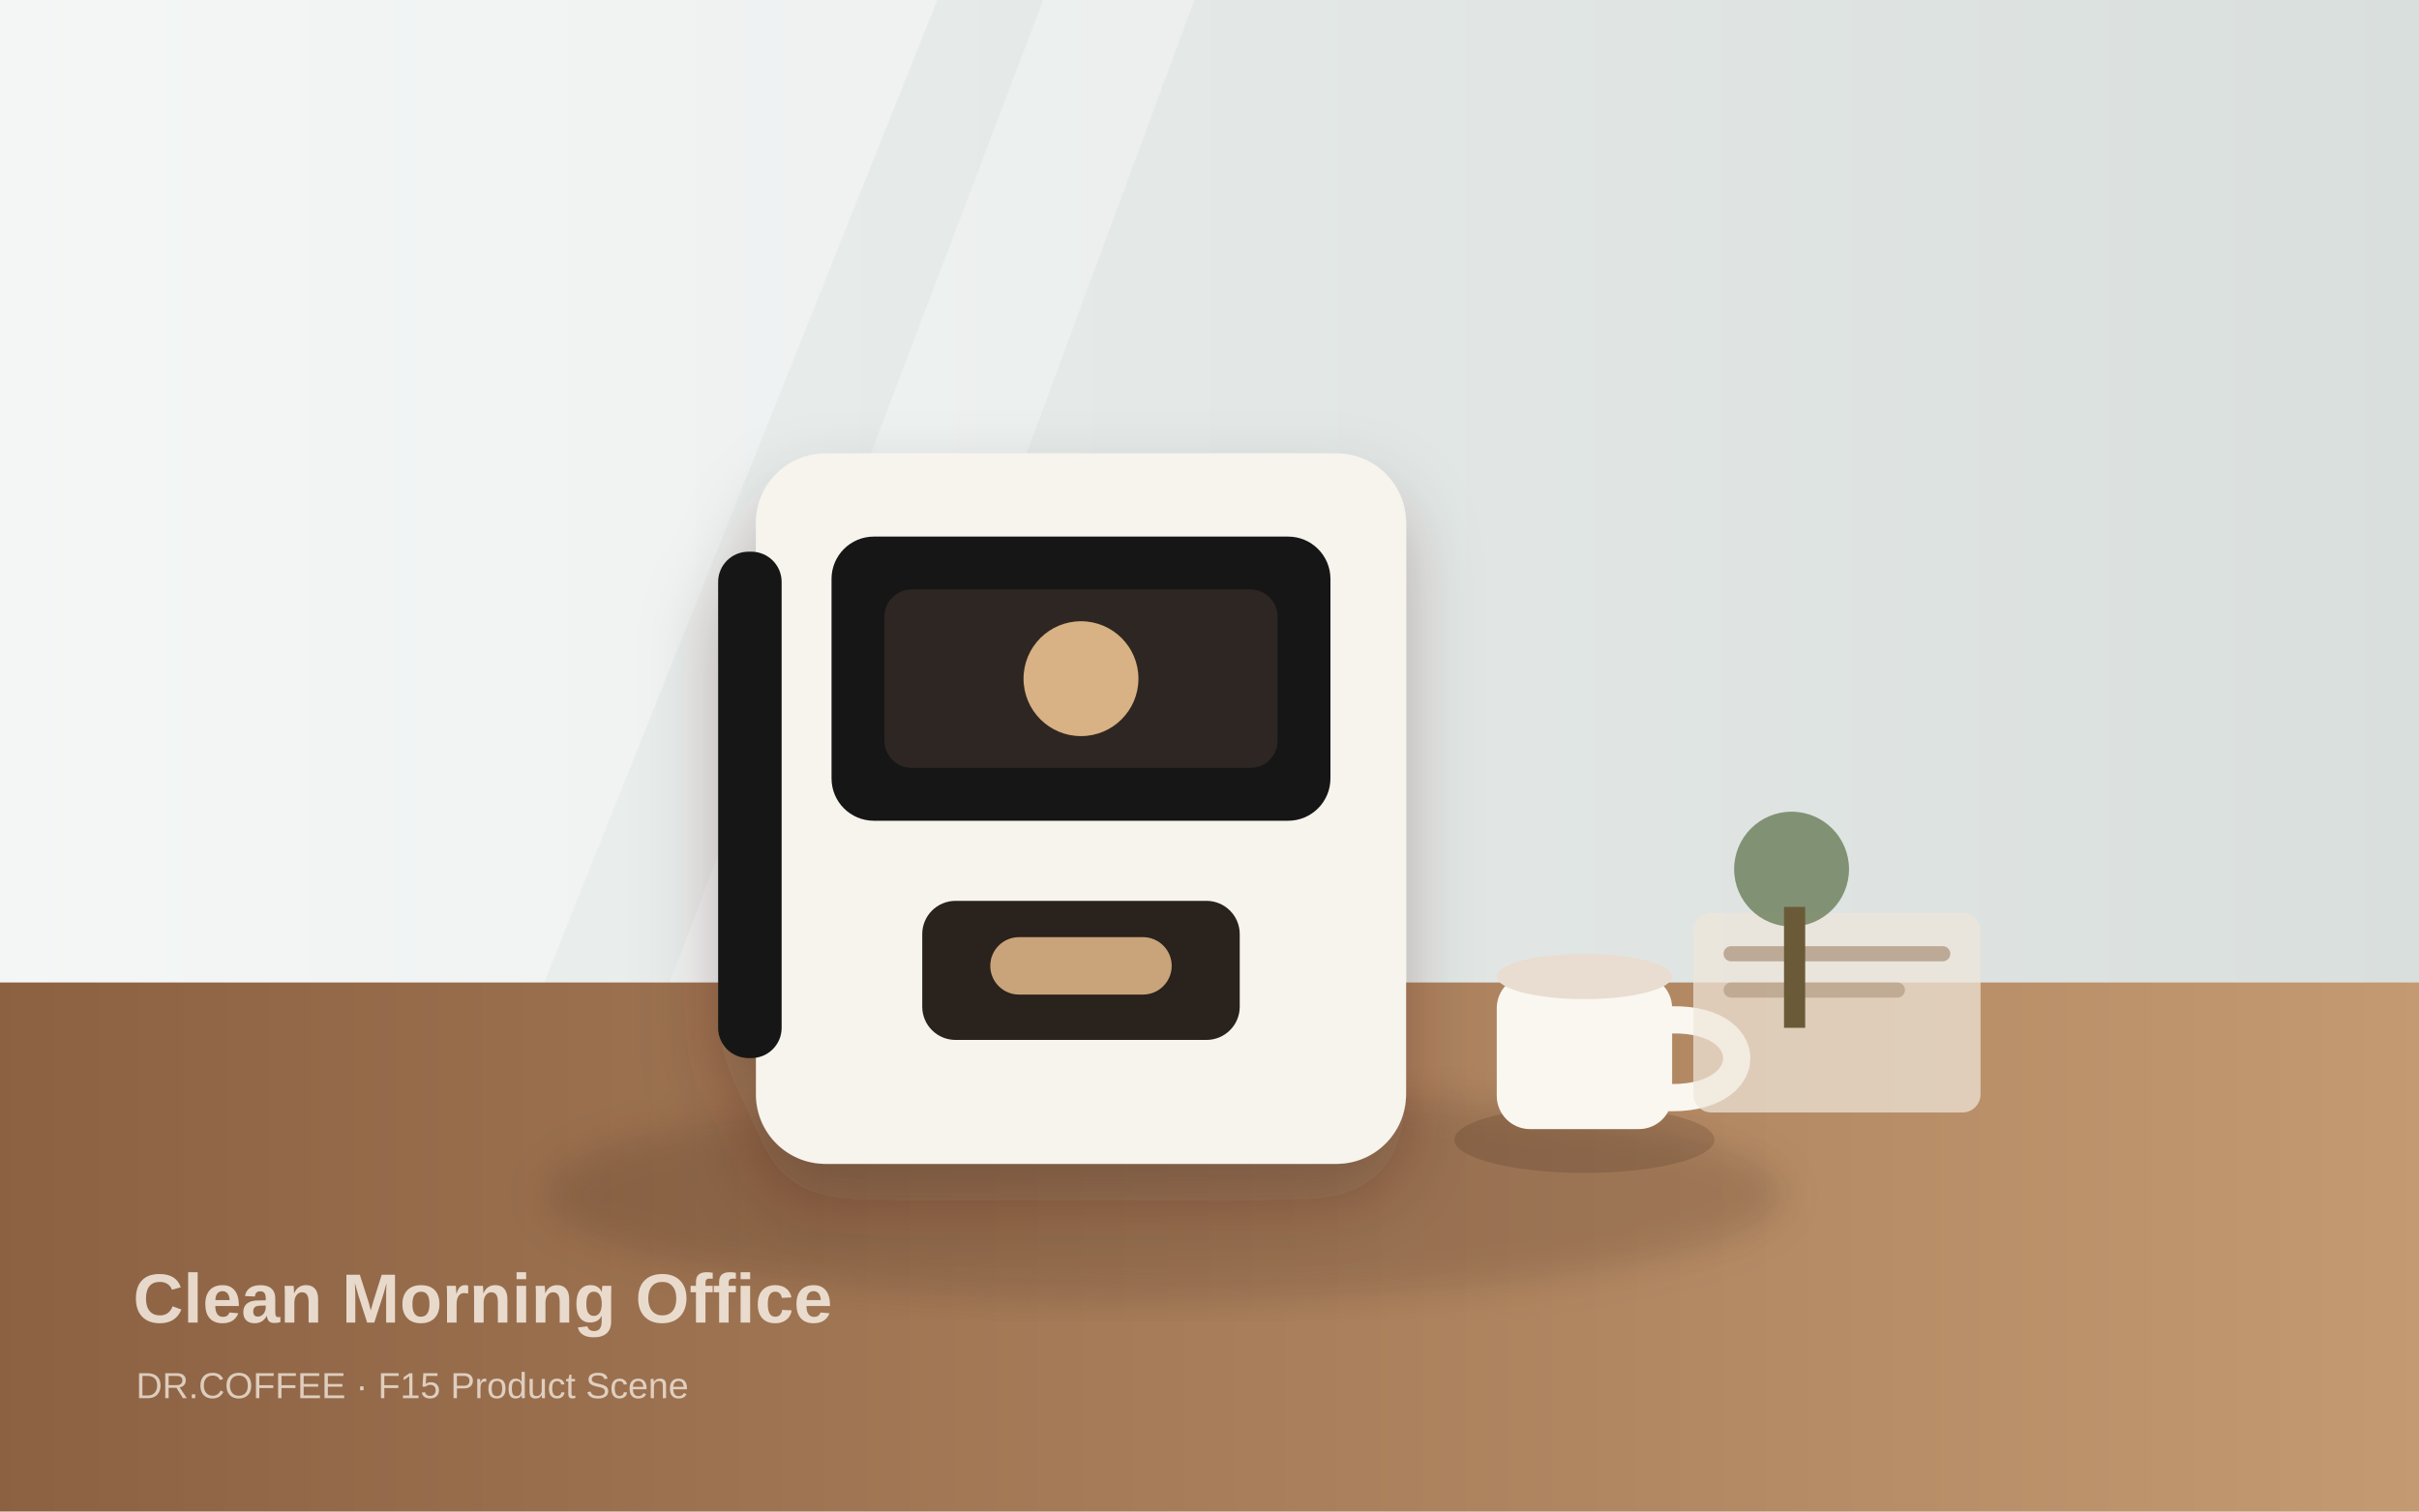
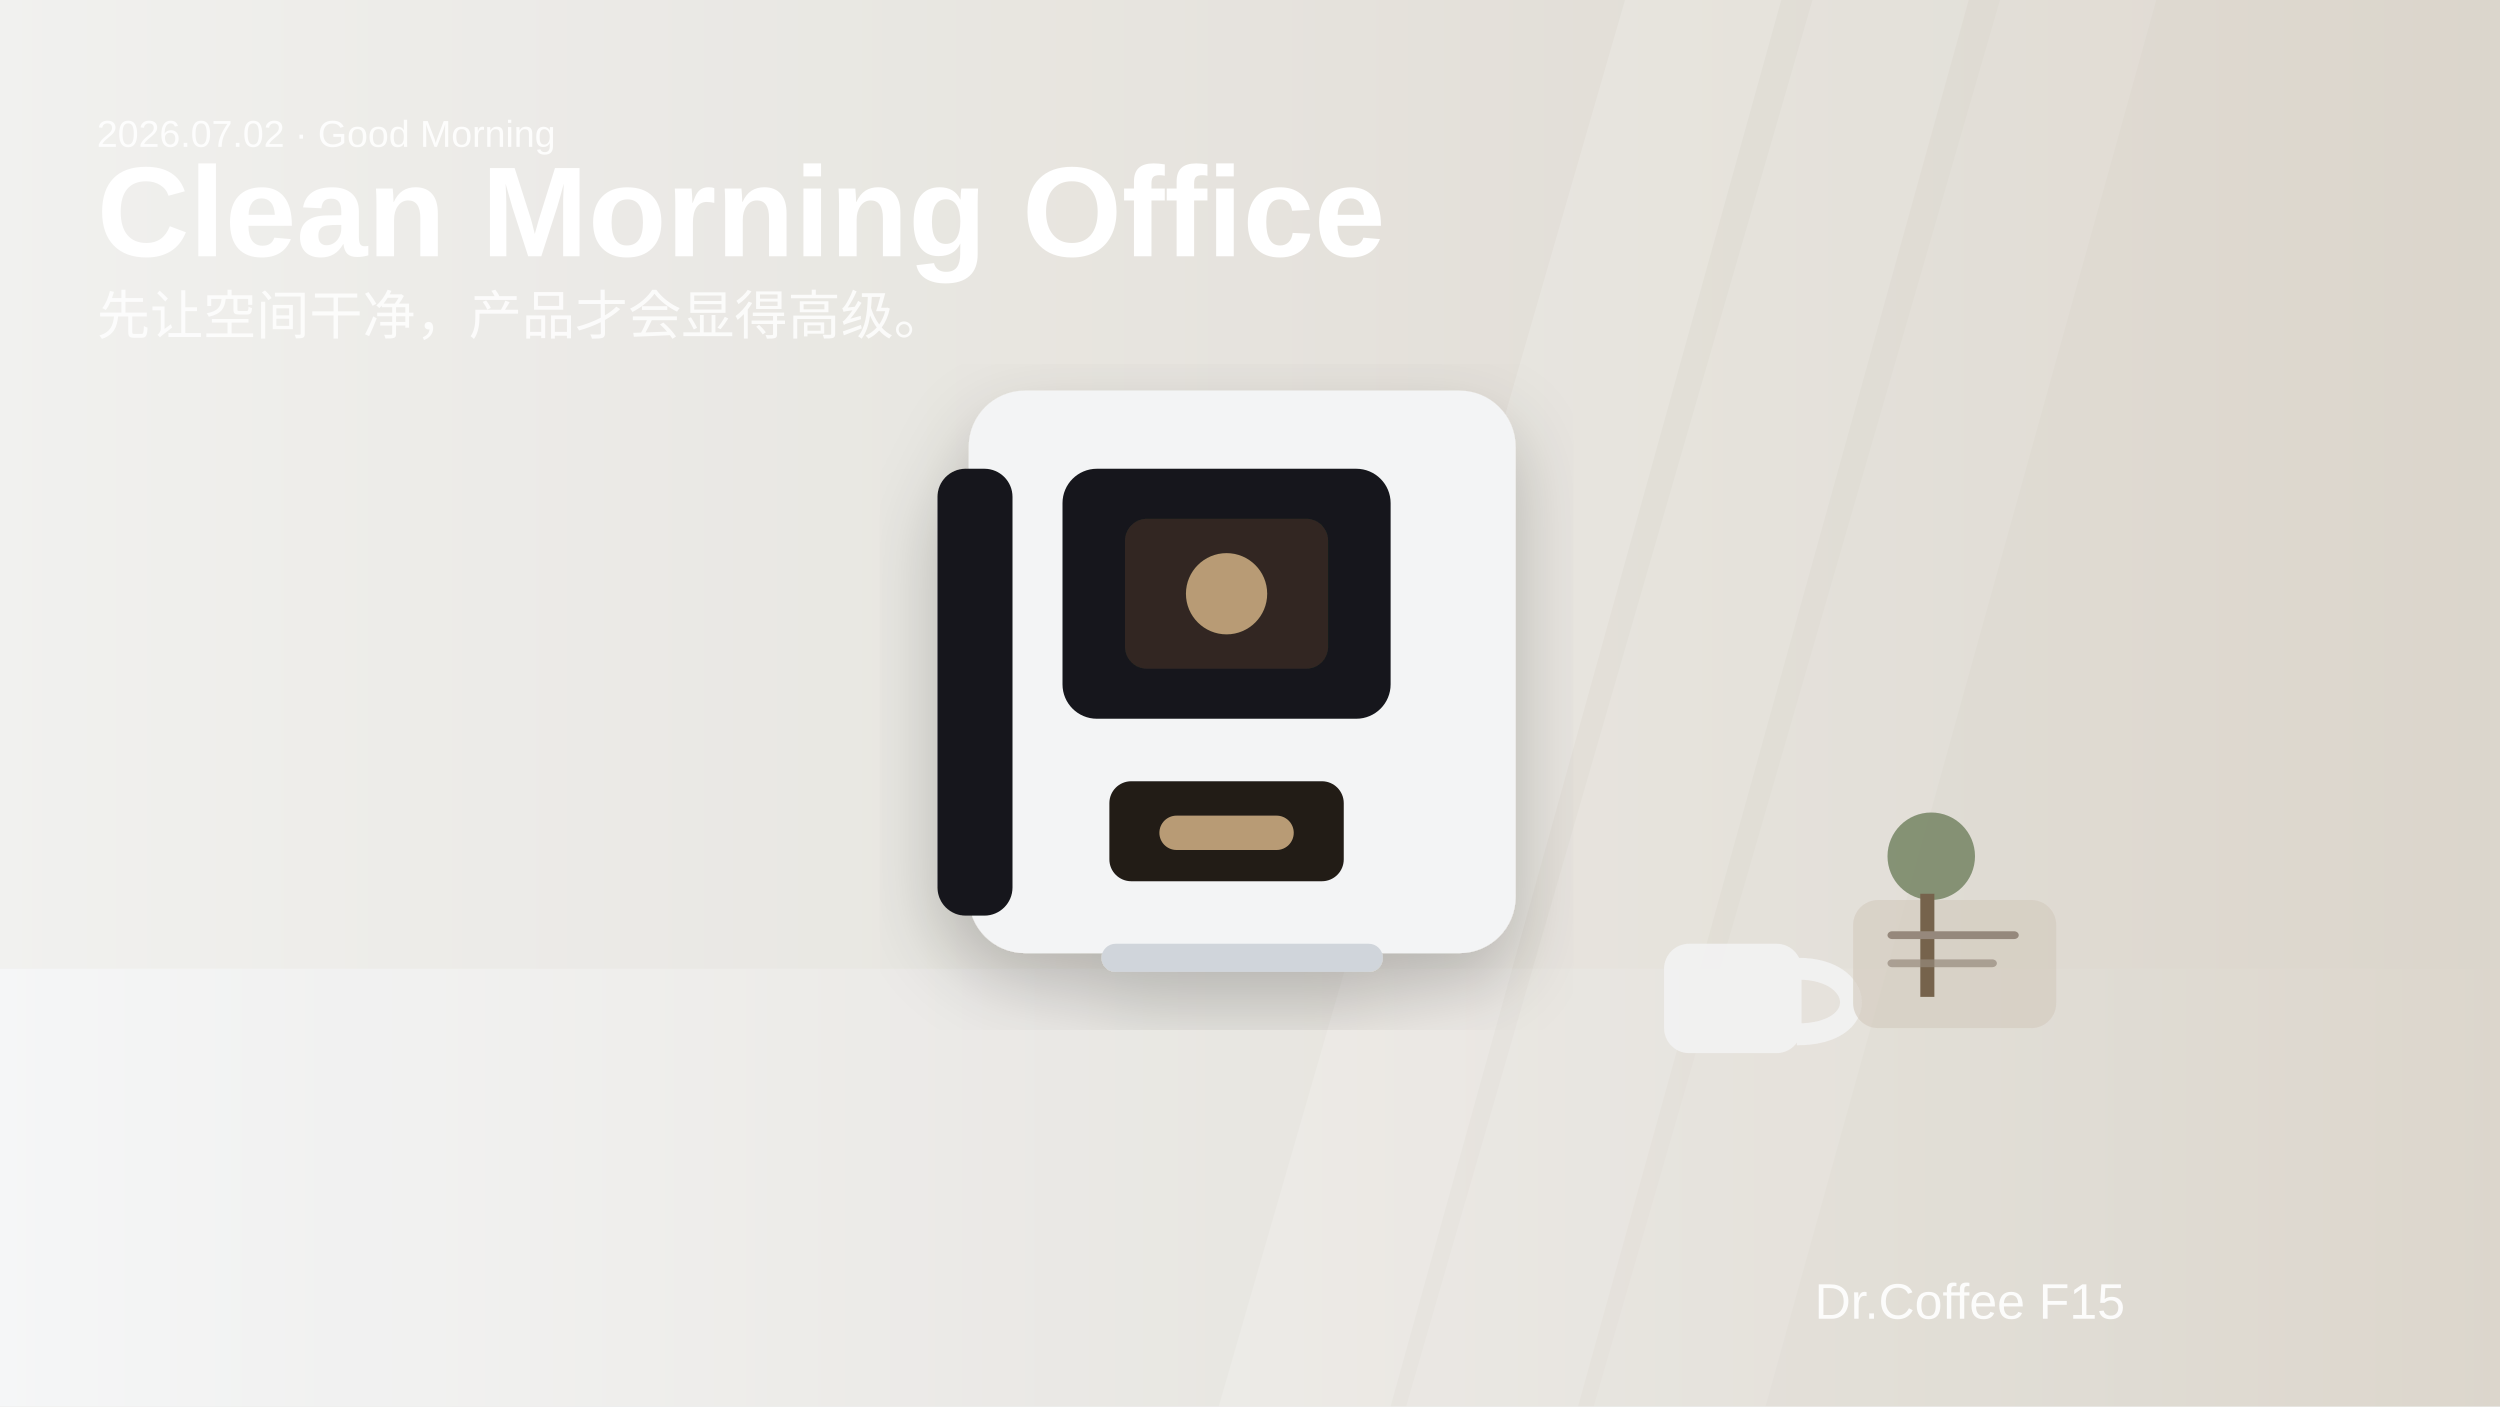
- <svg xmlns="http://www.w3.org/2000/svg" width="1600" height="1000" viewBox="0 0 1600 1000">
+ <svg xmlns="http://www.w3.org/2000/svg" width="1600" height="900" viewBox="0 0 1600 900">
  <defs>
    <linearGradient id="bg" x1="0" x2="1">
-       <stop offset="0" stop-color="#eef2f1" />
-       <stop offset="1" stop-color="#d9dfdd" />
+       <stop offset="0" stop-color="#efefed" />
+       <stop offset="1" stop-color="#d7d1c6" />
    </linearGradient>
    <linearGradient id="table" x1="0" x2="1">
-       <stop offset="0" stop-color="#8b6142" />
-       <stop offset="1" stop-color="#c49a72" />
+       <stop offset="0" stop-color="#f4f5f6" />
+       <stop offset="1" stop-color="#d8d2c7" />
    </linearGradient>
-     <filter id="shadow" x="-20%" y="-20%" width="140%" height="140%">
-       <feDropShadow dx="0" dy="24" stdDeviation="24" flood-color="#3a2115" flood-opacity=".26" />
-     </filter>
-     <filter id="soft">
-       <feGaussianBlur stdDeviation="12" />
+     <filter id="sd">
+       <feDropShadow dx="0" dy="20" stdDeviation="24" flood-color="#000" flood-opacity=".22" />
    </filter>
  </defs>
-   <rect width="1600" height="1000" fill="url(#bg)" />
-   <polygon points="0,0 620,0 220,1000 0,1000" fill="#ffffff" opacity=".34" />
-   <polygon points="690,0 790,0 420,1000 310,1000" fill="#ffffff" opacity=".28" />
-   <rect y="650" width="1600" height="350" fill="url(#table)" />
-   <ellipse cx="770" cy="790" rx="410" ry="70" fill="#3d2115" opacity=".18" filter="url(#soft)" />
-   <g filter="url(#shadow)">
-     <rect x="500" y="300" width="430" height="470" rx="46" fill="#f7f4ee" />
-     <rect x="550" y="355" width="330" height="188" rx="28" fill="#171717" />
-     <rect x="585" y="390" width="260" height="118" rx="18" fill="#2f2823" />
-     <circle cx="715" cy="449" r="38" fill="#d8b184" />
-     <rect x="610" y="596" width="210" height="92" rx="22" fill="#2a211b" />
-     <rect x="655" y="620" width="120" height="38" rx="19" fill="#c9a37a" />
-     <rect x="475" y="365" width="42" height="335" rx="20" fill="#171717" />
+   <rect width="1600" height="900" fill="url(#bg)" />
+   <rect x="0" y="620" width="1600" height="280" fill="url(#table)" />
+   <rect x="0" y="0" width="1600" height="900" fill="#ffffff" opacity=".10" />
+   <polygon points="1040,0 1140,0 890,900 780,900" fill="#fff" opacity=".16" />
+   <polygon points="1160,0 1260,0 1010,900 900,900" fill="#fff" opacity=".13" />
+   <polygon points="1280,0 1380,0 1130,900 1020,900" fill="#fff" opacity=".09" />
+   <g filter="url(#sd)">
+     <rect x="620" y="250" width="350" height="360" rx="36" fill="#f3f4f5" />
+     <rect x="680" y="300" width="210" height="160" rx="22" fill="#16181d" />
+     <rect x="720" y="332" width="130" height="96" rx="14" fill="#302822" />
+     <circle cx="785" cy="380" r="26" fill="#b89b74" />
+     <rect x="710" y="500" width="150" height="64" rx="14" fill="#201b17" />
+     <rect x="742" y="522" width="86" height="22" rx="11" fill="#b89b74" />
+     <rect x="600" y="300" width="48" height="286" rx="18" fill="#14161a" />
+     <rect x="705" y="604" width="180" height="18" rx="9" fill="#d0d5db" />
  </g>
-   <g>
-     <ellipse cx="1048" cy="754" rx="86" ry="22" fill="#3d2115" opacity=".18" />
-     <rect x="990" y="645" width="116" height="102" rx="22" fill="#faf7f0" />
-     <path d="M1100 675 C1165 670 1165 730 1100 726" fill="none" stroke="#faf7f0" stroke-width="18" />
-     <ellipse cx="1048" cy="646" rx="58" ry="15" fill="#e8ddd0" />
+   <g opacity=".92">
+     <rect x="1065" y="604" width="88" height="70" rx="16" fill="#f2f2f2" />
+     <path d="M1151 620 C1194 620 1198 662 1150 662" stroke="#f2f2f2" stroke-width="14" fill="none" />
+     <rect x="1186" y="576" width="130" height="82" rx="16" fill="#d3c9bd" opacity=".65" />
+     <circle cx="1236" cy="548" r="28" fill="#728261" opacity=".9" />
+     <rect x="1229" y="572" width="9" height="66" fill="#6c5940" />
+     <rect x="1208" y="596" width="84" height="5" rx="3" fill="#8f8174" />
+     <rect x="1208" y="614" width="70" height="5" rx="3" fill="#8f8174" opacity=".7" />
  </g>
-   <rect x="1120" y="604" width="190" height="132" rx="12" fill="#efe6da" opacity=".72" />
-   <rect x="1140" y="626" width="150" height="10" rx="5" fill="#9c8067" opacity=".6" />
-   <rect x="1140" y="650" width="120" height="10" rx="5" fill="#9c8067" opacity=".45" />
-   <circle cx="1185" cy="575" r="38" fill="#667b55" opacity=".78" />
-   <rect x="1180" y="600" width="14" height="80" fill="#6b5a38" />
-   <text x="88" y="875" fill="#fff8ef" font-family="Arial" font-size="46" font-weight="700" opacity=".78">Clean Morning Office</text>
-   <text x="90" y="925" fill="#fff8ef" font-family="Arial" font-size="24" opacity=".7">DR.COFFEE · F15 Product Scene</text>
+   <text x="62" y="94" font-family="Arial" font-size="24" fill="#ffffff" opacity=".88">2026.07.02 · Good Morning</text>
+   <text x="62" y="164" font-family="Arial" font-size="82" font-weight="700" fill="#ffffff">Clean Morning Office</text>
+   <text x="62" y="214" font-family="Arial" font-size="34" fill="#ffffff" opacity=".82">先让空间干净，产品才会显得高级。</text>
+   <text x="1360" y="844" text-anchor="end" font-family="Arial" font-size="32" fill="#ffffff" opacity=".9">Dr.Coffee F15</text>
</svg>
